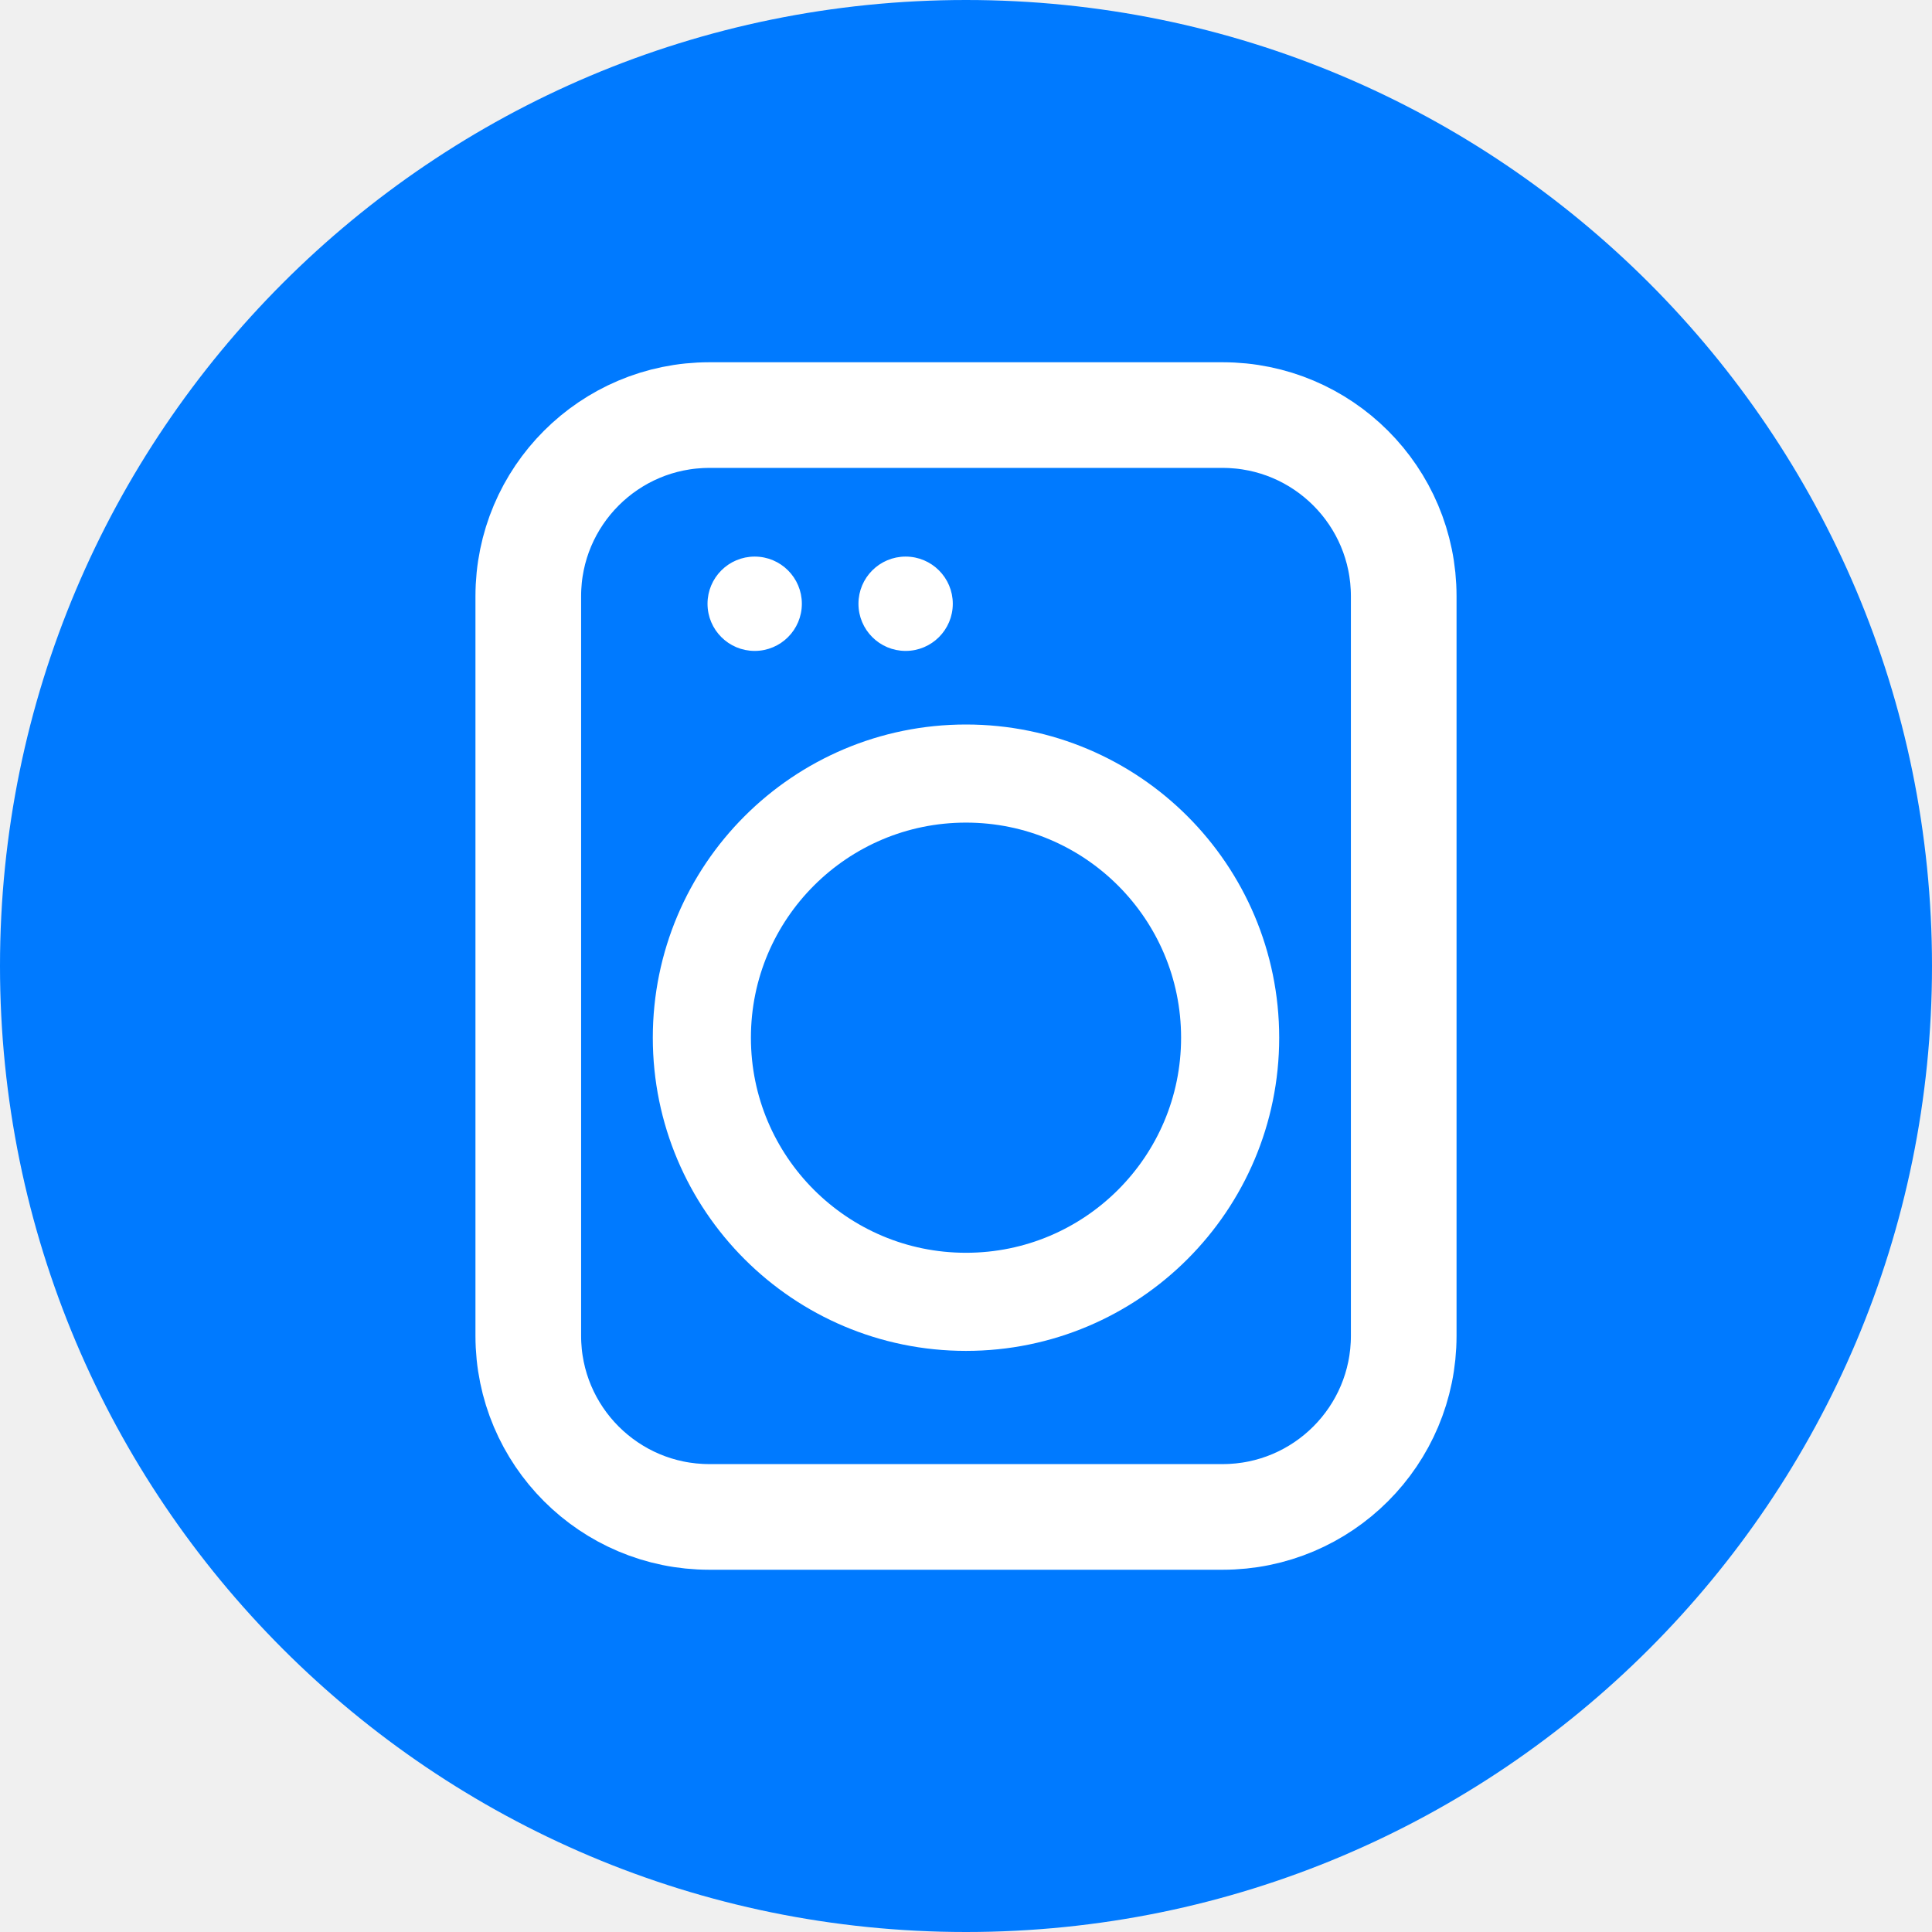
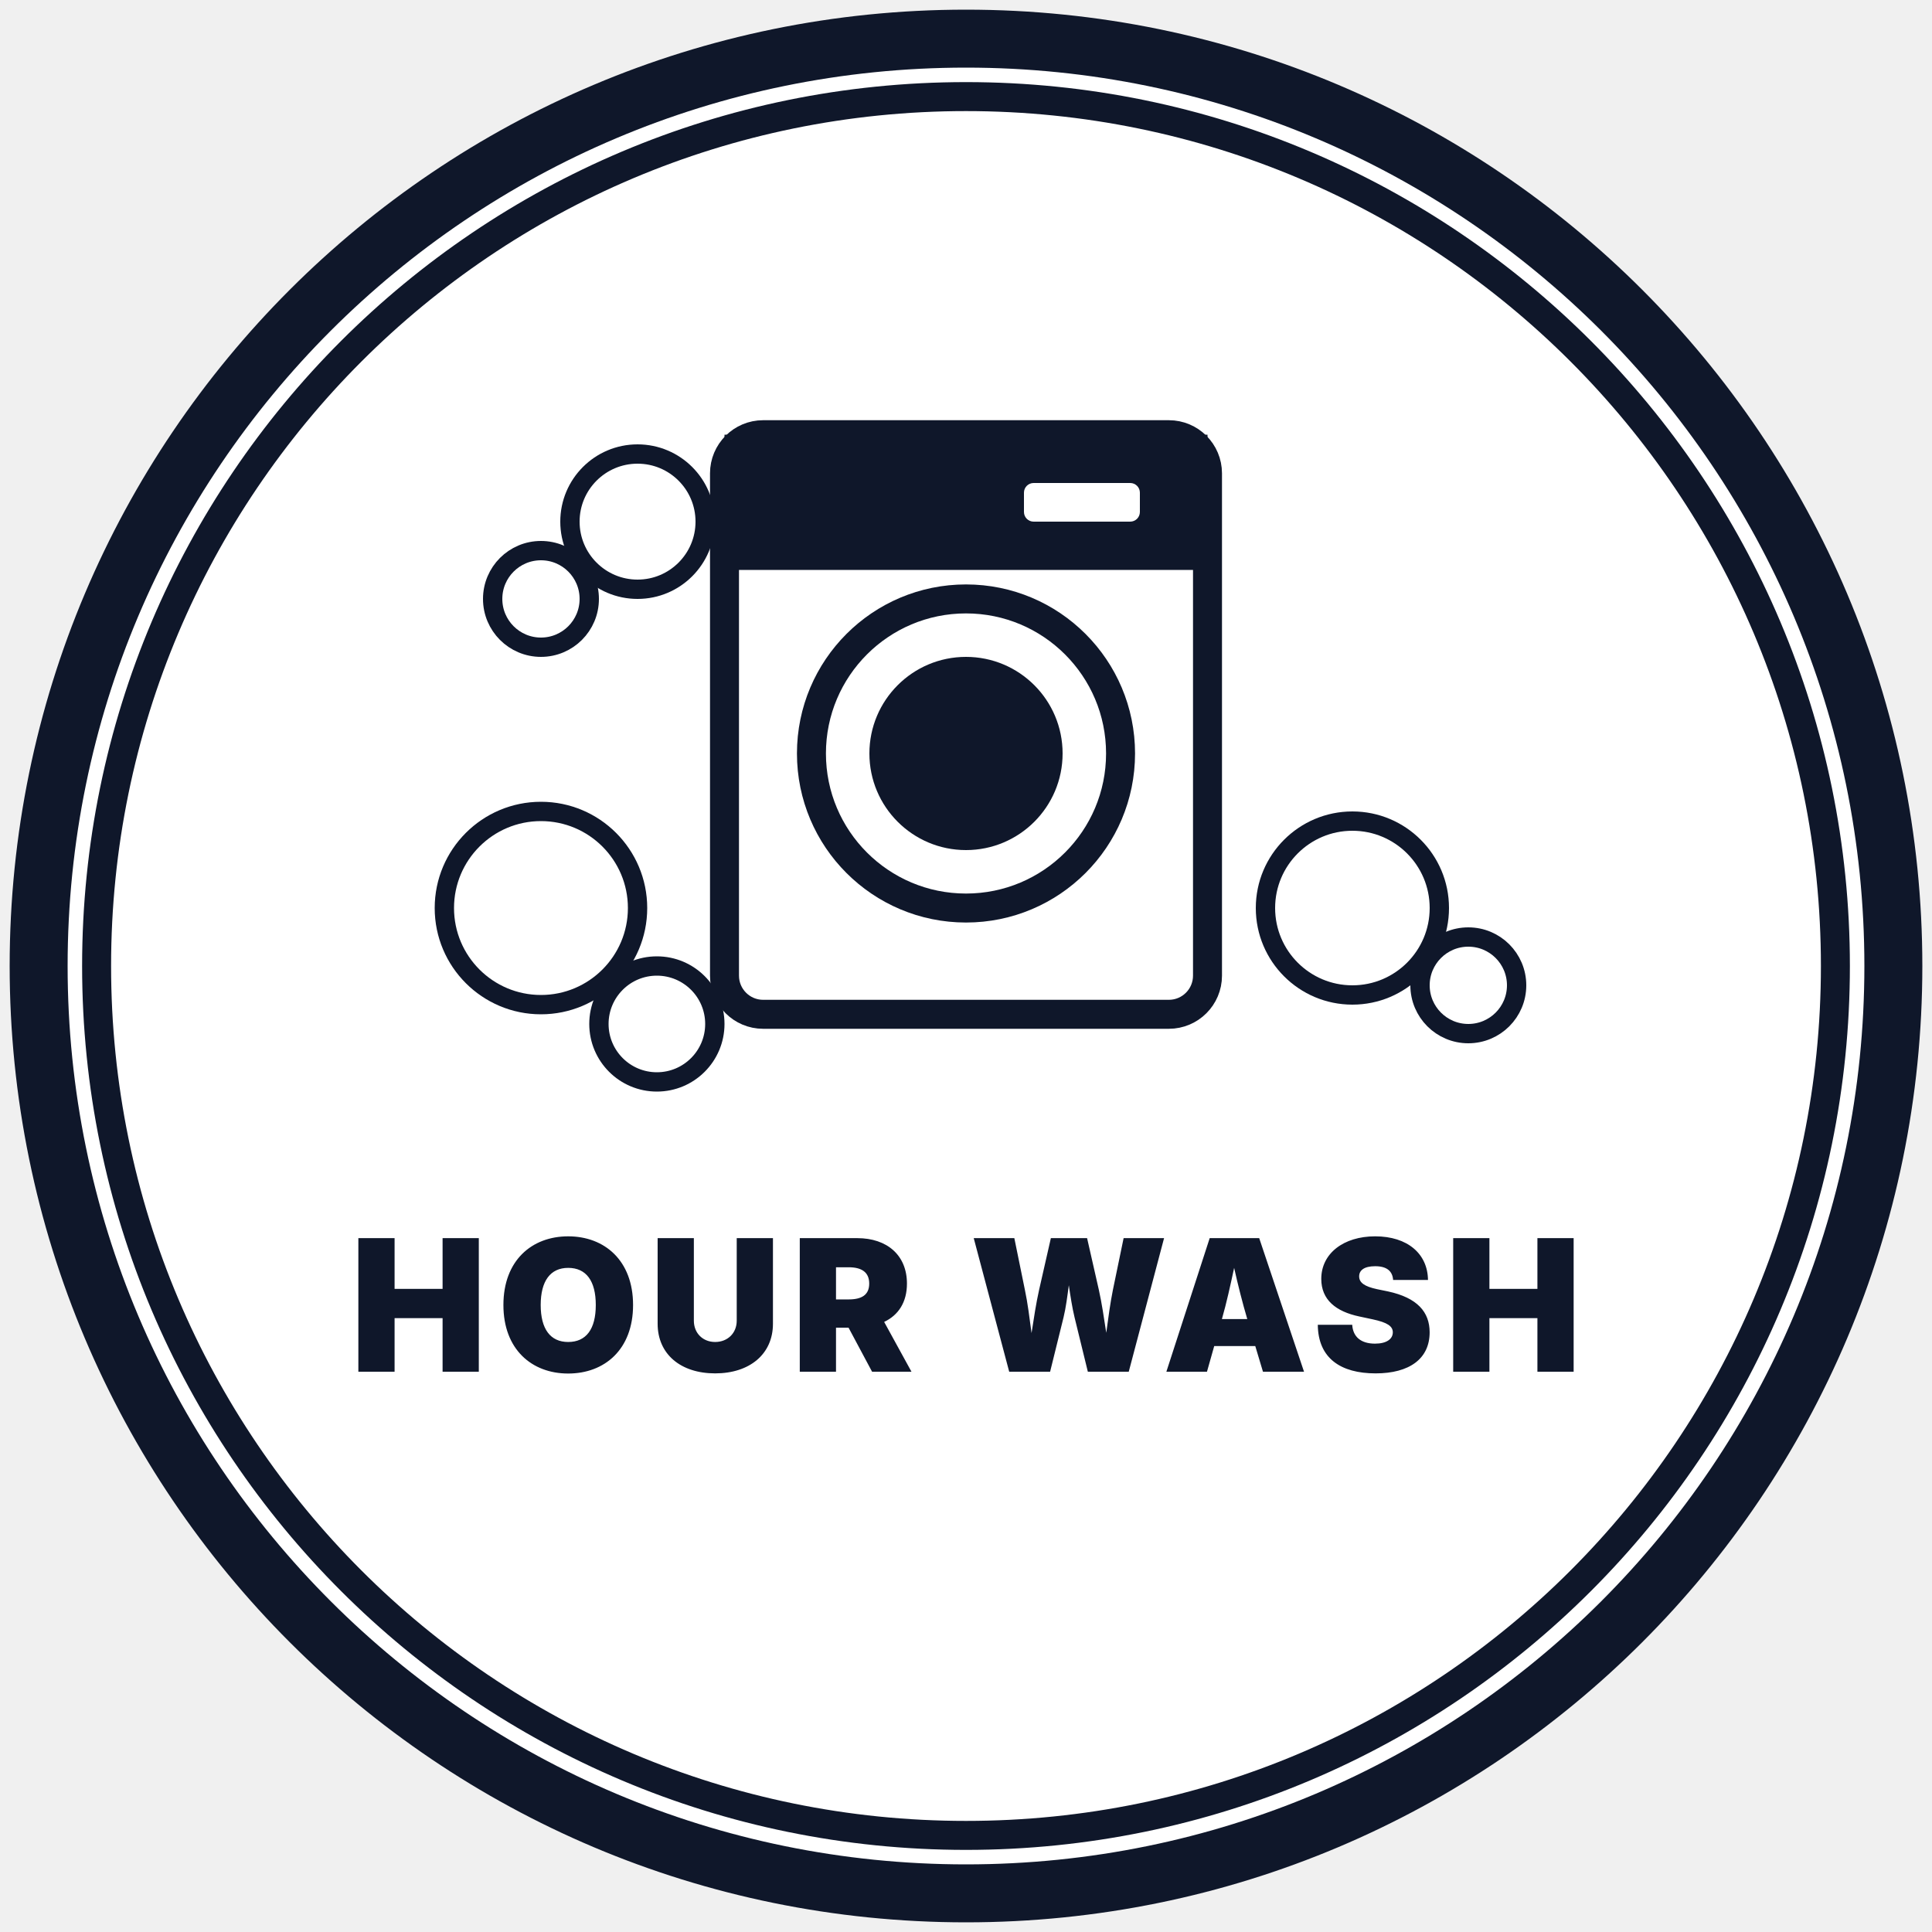
- <svg xmlns="http://www.w3.org/2000/svg" viewBox="0 0 512 512" width="512" height="512">
-   <circle cx="256" cy="256" r="256" fill="#007AFF" />
-   <g fill="none" stroke="#FFFFFF" stroke-linecap="round" stroke-linejoin="round">
-     <rect x="140" y="110" width="232" height="292" rx="48" stroke-width="28" />
-     <circle cx="256" cy="275" r="70" stroke-width="26" />
-     <circle cx="200" cy="160" r="12" fill="#FFFFFF" />
-     <circle cx="240" cy="160" r="12" fill="#FFFFFF" />
-   </g>
+ <svg xmlns="http://www.w3.org/2000/svg" viewBox="0 0 200 200" width="200" height="200">
+   <circle cx="100" cy="100" r="96" fill="#FFFFFF" stroke="#0F172A" stroke-width="6" />
+   <circle cx="100" cy="100" r="90" fill="none" stroke="#0F172A" stroke-width="3" />
+   <rect x="75" y="45" width="50" height="60" rx="4" fill="#FFFFFF" stroke="#0F172A" stroke-width="3" />
+   <rect x="75" y="45" width="50" height="14" fill="#0F172A" />
+   <rect x="106" y="50" width="12" height="4" rx="1" fill="#FFFFFF" />
+   <circle cx="100" cy="78" r="16" fill="#FFFFFF" stroke="#0F172A" stroke-width="3" />
+   <circle cx="100" cy="78" r="10" fill="#0F172A" />
+   <circle cx="56" cy="62" r="5" fill="none" stroke="#0F172A" stroke-width="2" />
+   <circle cx="66" cy="54" r="7" fill="none" stroke="#0F172A" stroke-width="2" />
+   <circle cx="56" cy="94" r="10" fill="none" stroke="#0F172A" stroke-width="2" />
+   <circle cx="68" cy="106" r="6" fill="none" stroke="#0F172A" stroke-width="2" />
+   <circle cx="140" cy="94" r="9" fill="none" stroke="#0F172A" stroke-width="2" />
+   <circle cx="152" cy="102" r="5" fill="none" stroke="#0F172A" stroke-width="2" />
+   <text x="100" y="142" font-family="'Outfit', 'Inter', sans-serif" font-size="19" font-weight="900" text-anchor="middle" fill="#0F172A" letter-spacing="1">HOUR WASH</text>
</svg>
